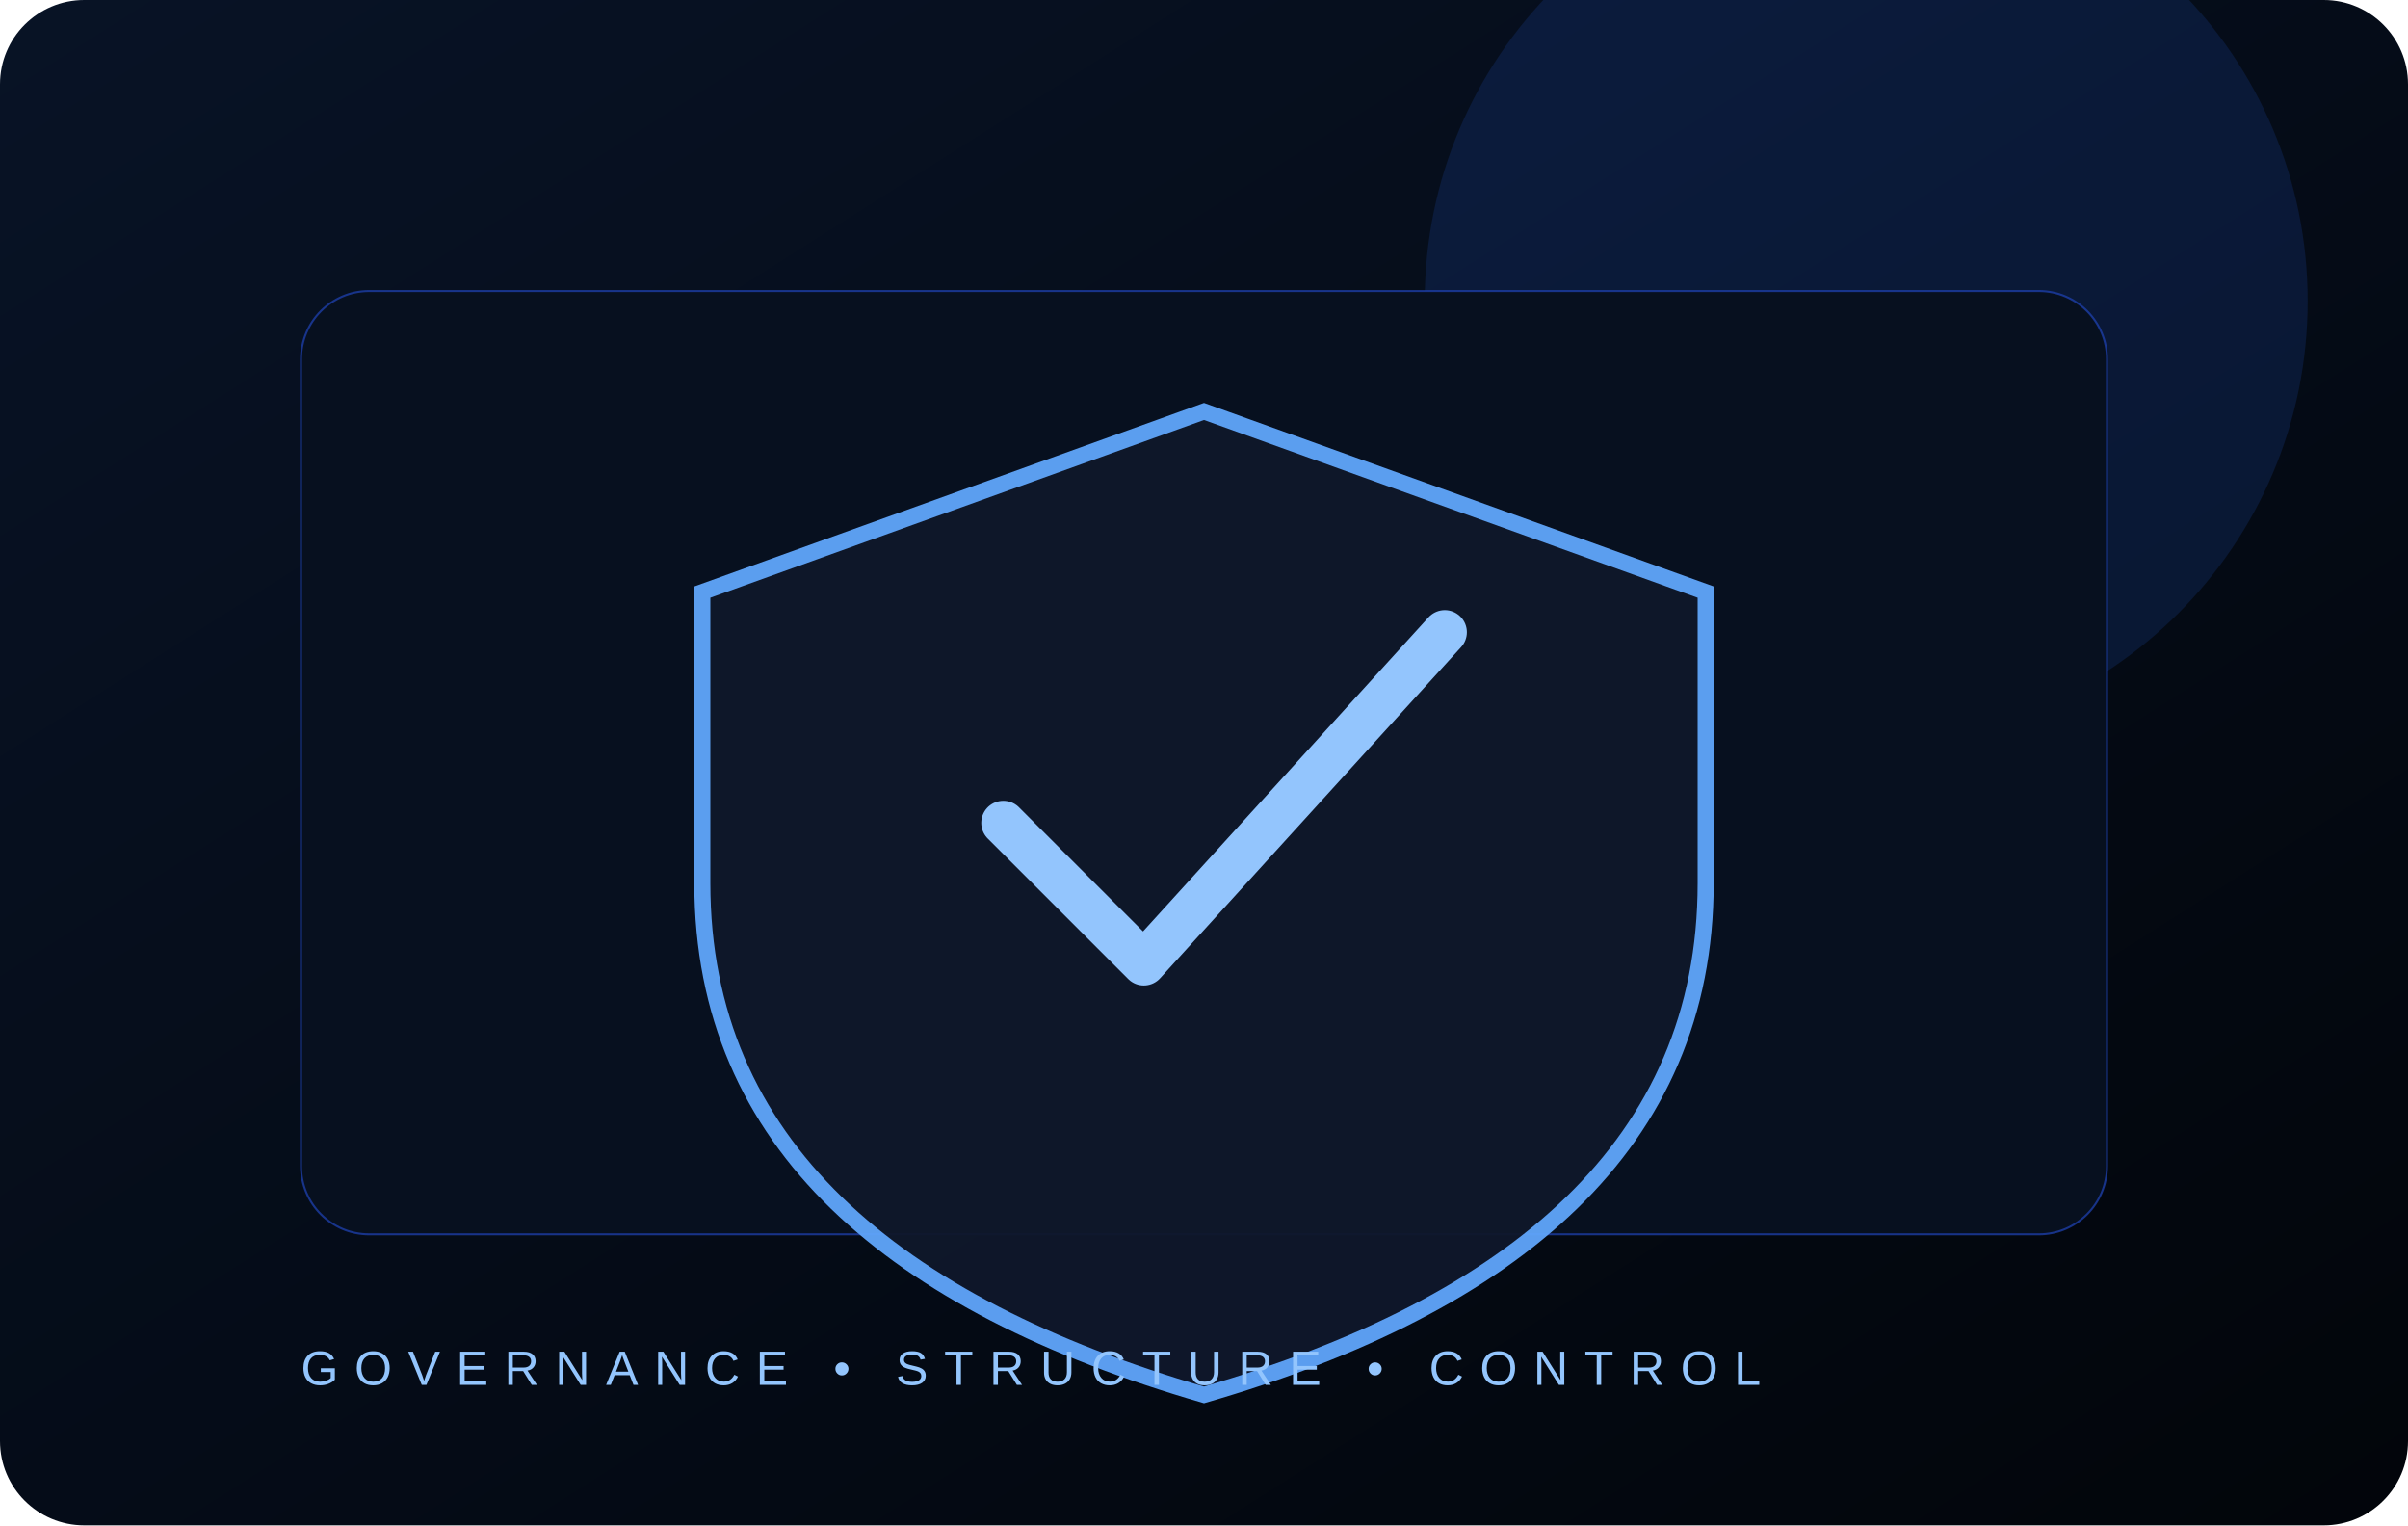
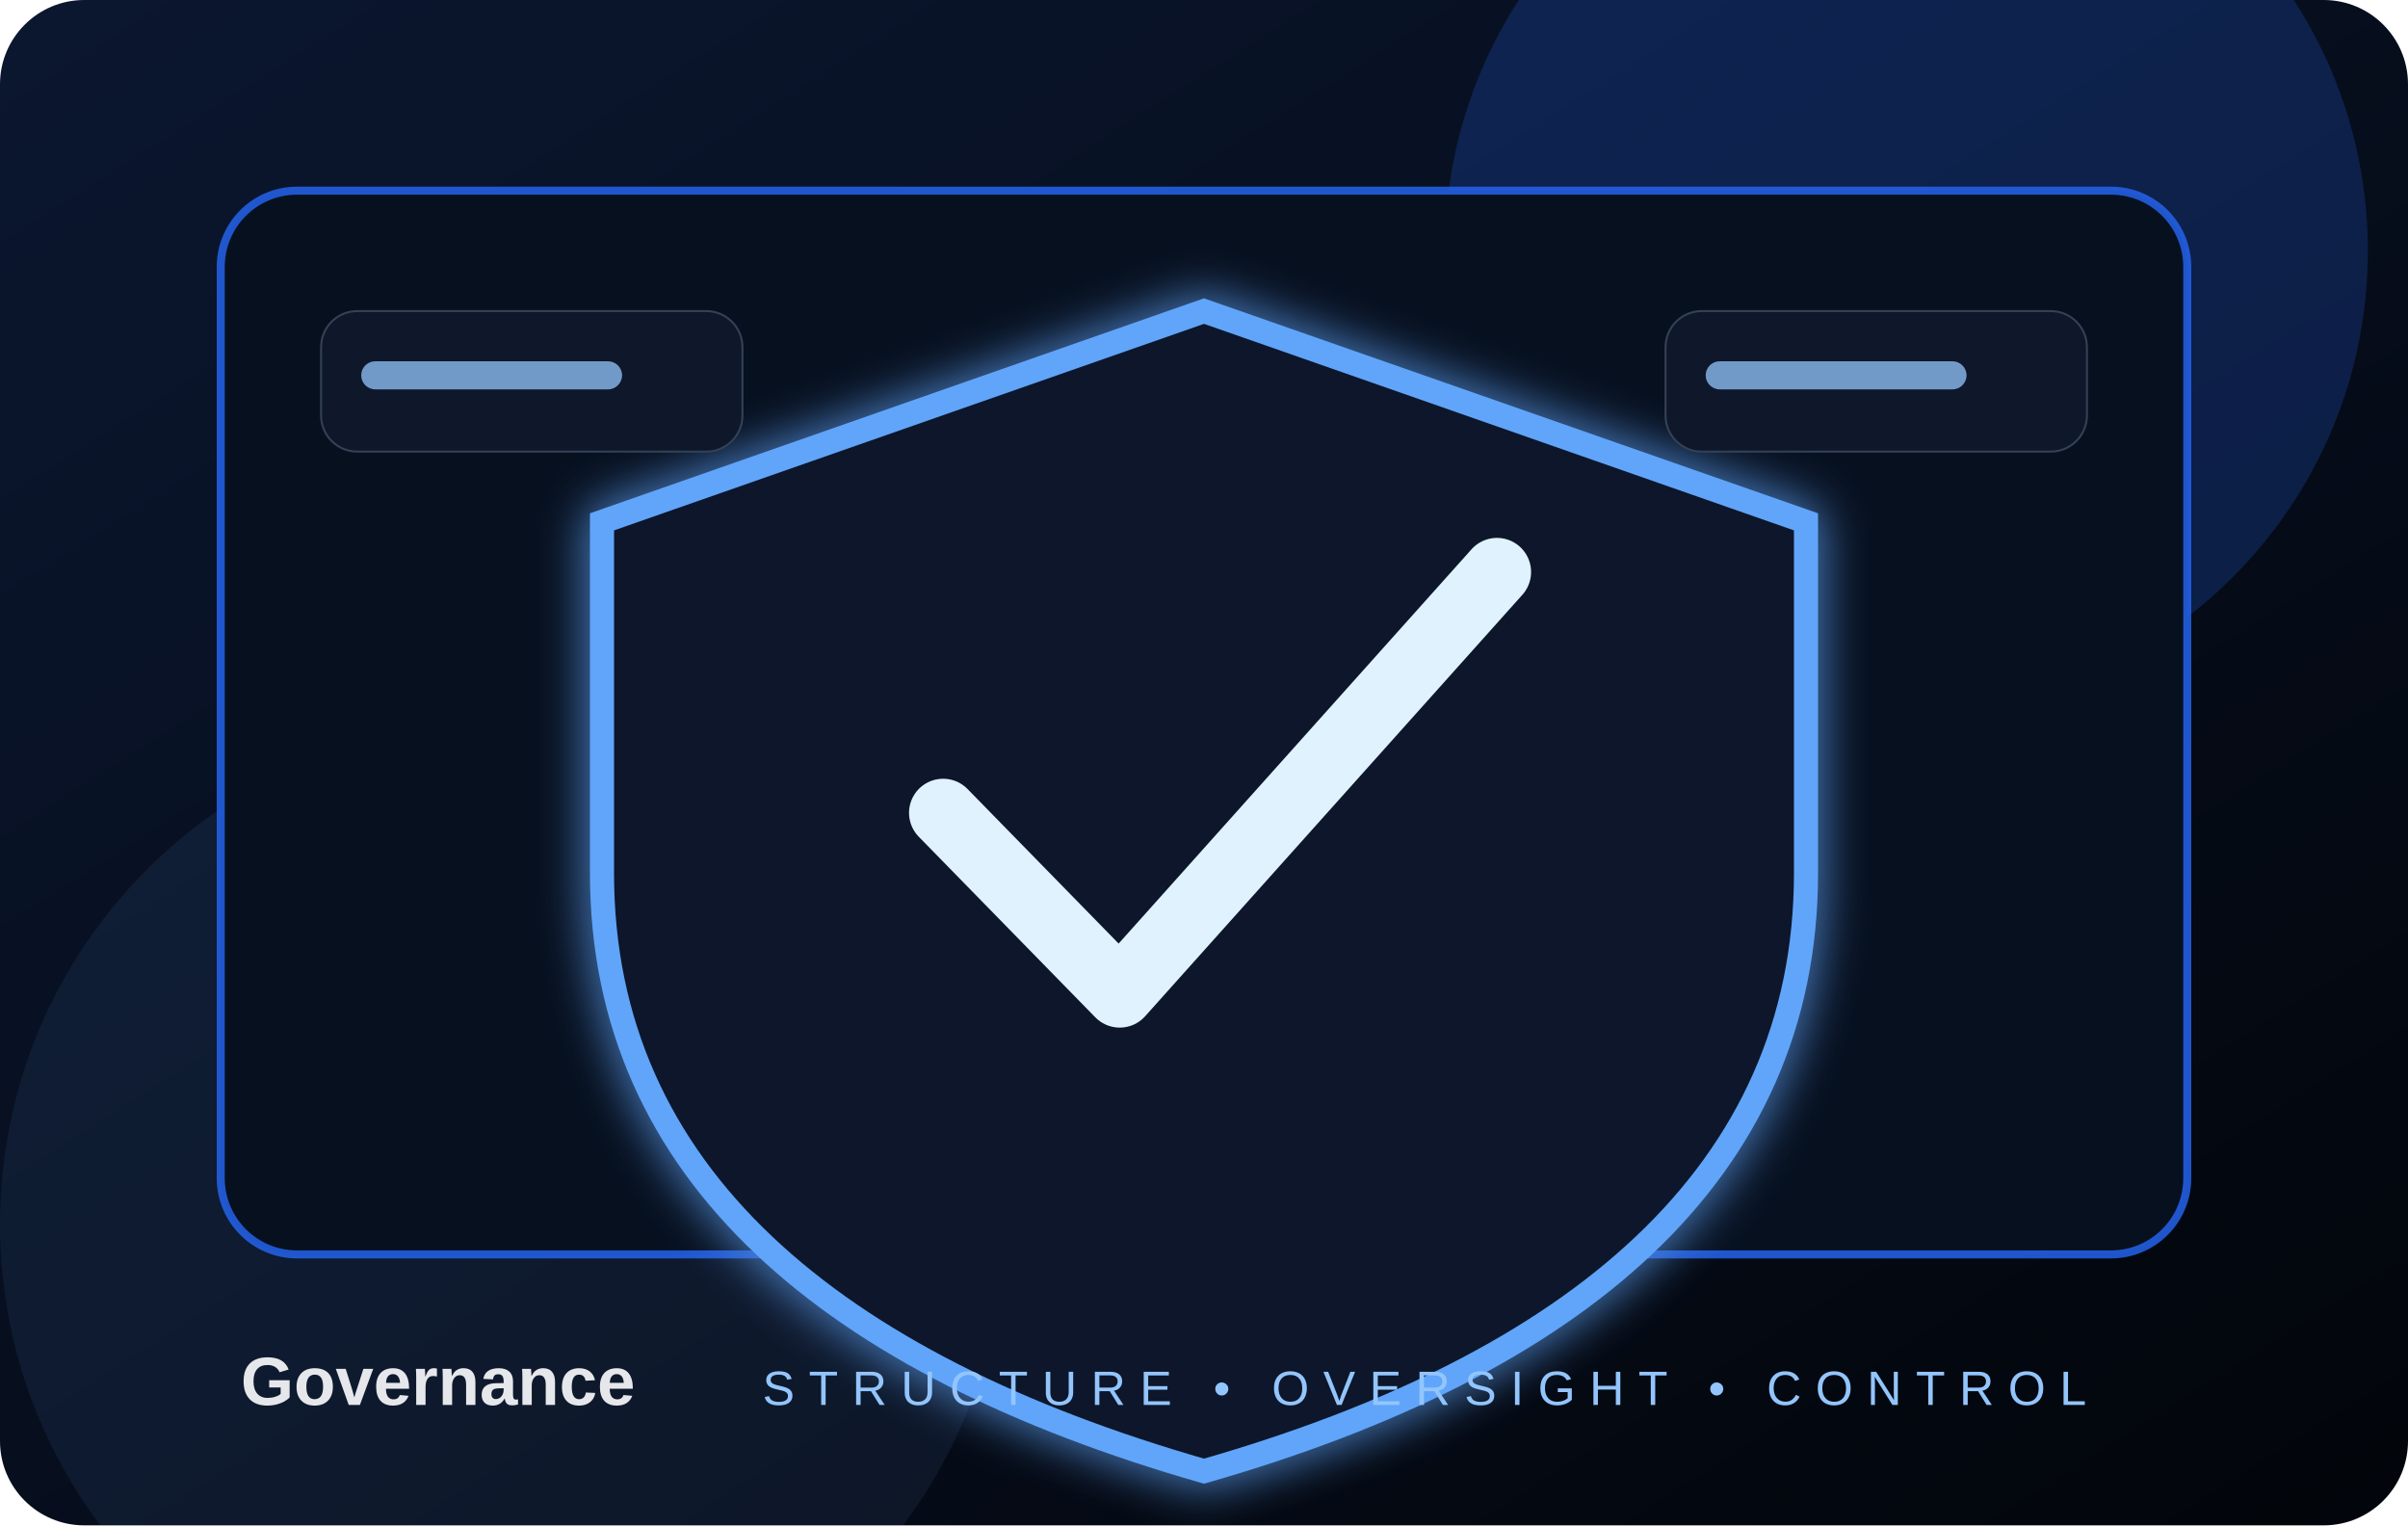
<svg xmlns="http://www.w3.org/2000/svg" viewBox="0 0 1200 760">
  <defs>
    <linearGradient id="bg" x1="0" y1="0" x2="1" y2="1">
-       <stop offset="0" stop-color="#081326" />
+       <stop offset="0" stop-color="#0b1730" />
      <stop offset="1" stop-color="#02050a" />
    </linearGradient>
    <linearGradient id="blue" x1="0" y1="0" x2="1" y2="1">
-       <stop offset="0" stop-color="#60a5fa" />
+       <stop offset="0" stop-color="#7dd3fc" />
      <stop offset="1" stop-color="#2563eb" />
    </linearGradient>
+     <filter id="glow">
+       <feGaussianBlur stdDeviation="12" result="b" />
+       <feMerge>
+         <feMergeNode in="b" />
+         <feMergeNode in="SourceGraphic" />
+       </feMerge>
+     </filter>
  </defs>
  <rect width="1200" height="760" rx="42" fill="url(#bg)" />
-   <circle cx="930" cy="150" r="220" fill="#2563eb" opacity=".15" />
-   <rect x="150" y="145" width="900" height="470" rx="34" fill="#07101f" stroke="#1e40af" stroke-opacity=".75" />
-   <path d="M600 205l250 90v145c0 130-95 210-250 255-155-45-250-125-250-255V295l250-90z" fill="#0f172a" stroke="#60a5fa" stroke-width="8" opacity=".95" />
-   <path d="M500 410l70 70 150-165" fill="none" stroke="#93c5fd" stroke-width="22" stroke-linecap="round" stroke-linejoin="round" />
-   <text x="150" y="690" fill="#93c5fd" font-family="Arial,Helvetica,sans-serif" font-size="24" letter-spacing="8">GOVERNANCE • STRUCTURE • CONTROL</text>
+   <circle cx="950" cy="125" r="230" fill="#2563eb" opacity=".22" />
+   <circle cx="250" cy="610" r="250" fill="#60a5fa" opacity=".08" />
+   <rect x="110" y="95" width="980" height="530" rx="38" fill="#07101f" stroke="#2563eb" stroke-opacity=".85" stroke-width="4" />
+   <path d="M600 155l300 105v175c0 150-115 245-300 298-185-53-300-148-300-298V260l300-105z" fill="#0f172a" stroke="#60a5fa" stroke-width="12" filter="url(#glow)" />
+   <path d="M470 405l88 90 188-210" fill="none" stroke="#e0f2fe" stroke-width="34" stroke-linecap="round" stroke-linejoin="round" />
+   <rect x="160" y="155" width="210" height="70" rx="18" fill="#0f172a" stroke="#334155" />
+   <rect x="830" y="155" width="210" height="70" rx="18" fill="#0f172a" stroke="#334155" />
+   <rect x="180" y="180" width="130" height="14" rx="7" fill="#93c5fd" opacity=".75" />
+   <rect x="850" y="180" width="130" height="14" rx="7" fill="#93c5fd" opacity=".75" />
+   <text x="120" y="700" fill="#e5e7eb" font-family="Arial,Helvetica,sans-serif" font-size="34" font-weight="800">Governance</text>
+   <text x="380" y="700" fill="#93c5fd" font-family="Arial,Helvetica,sans-serif" font-size="24" letter-spacing="7">STRUCTURE • OVERSIGHT • CONTROL</text>
</svg>
